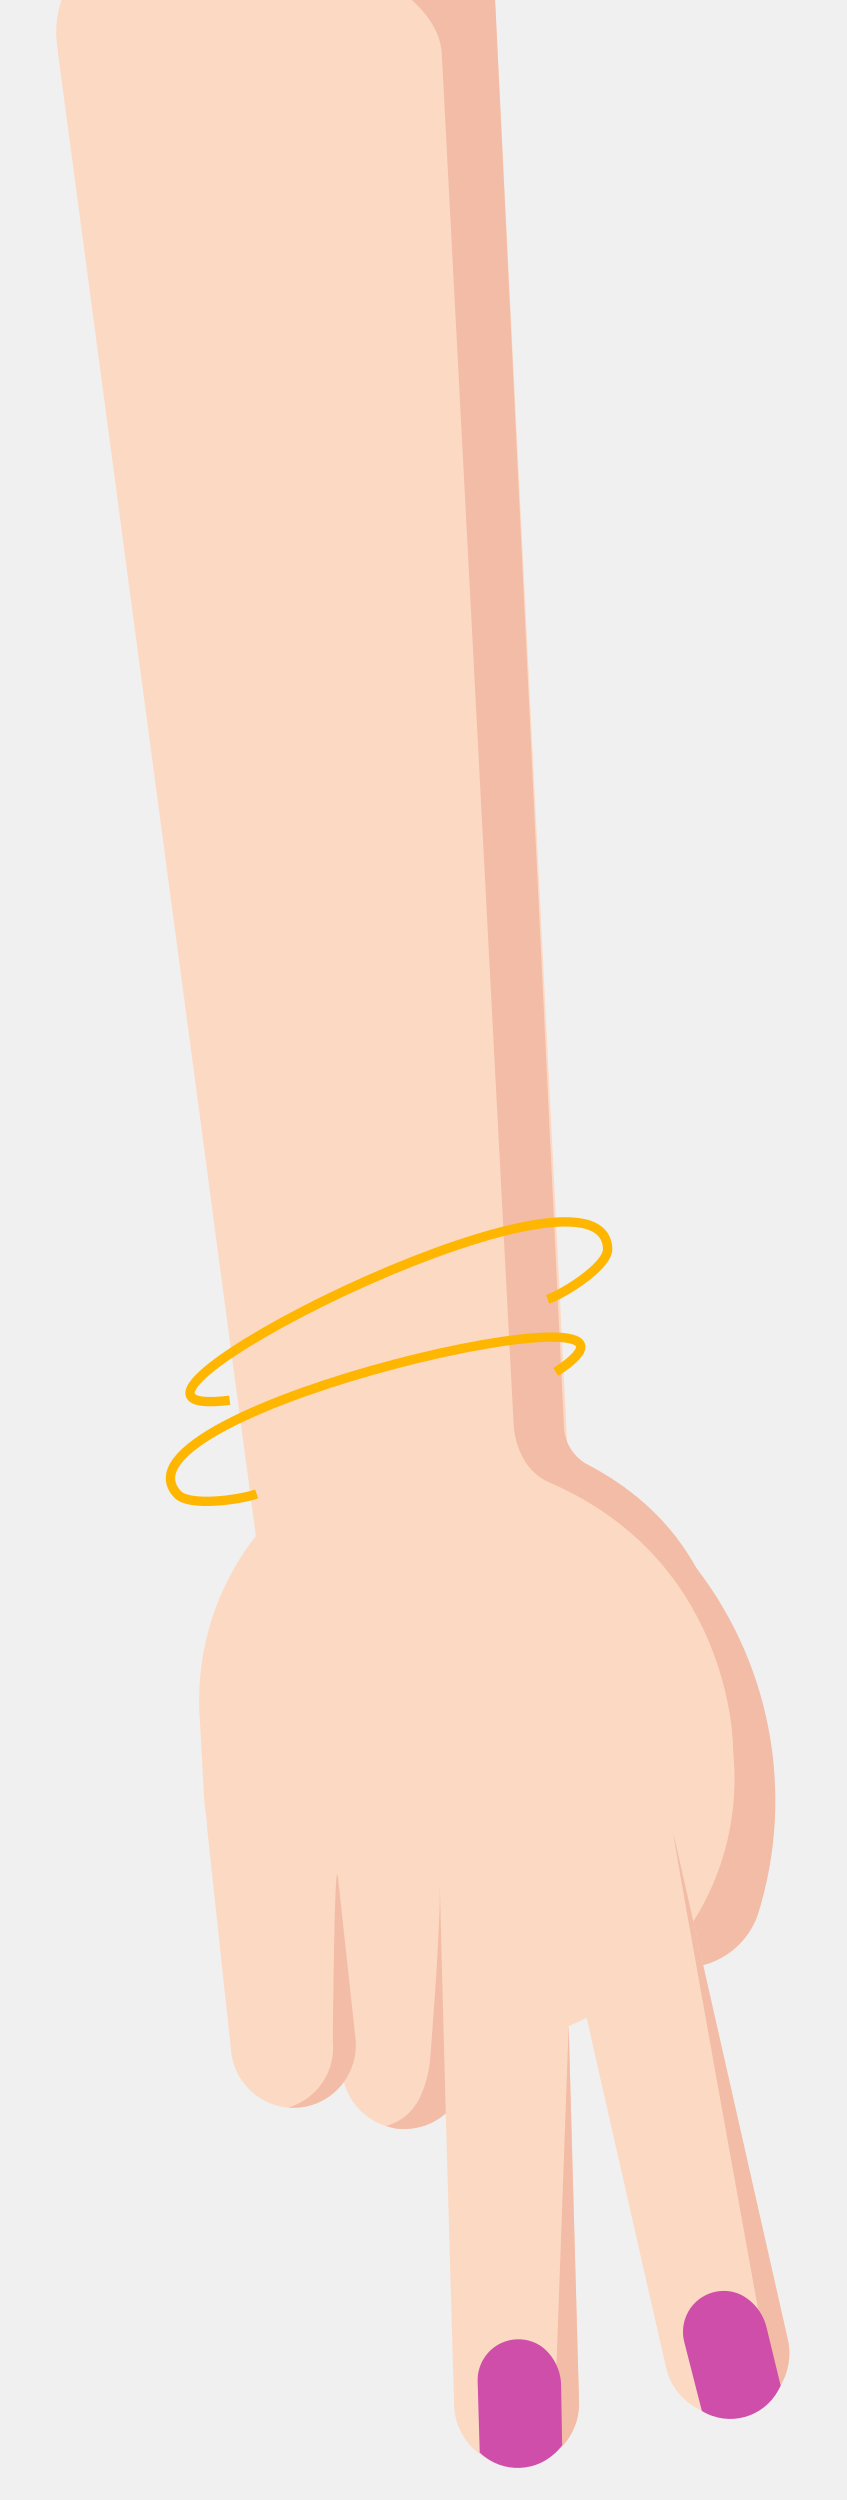
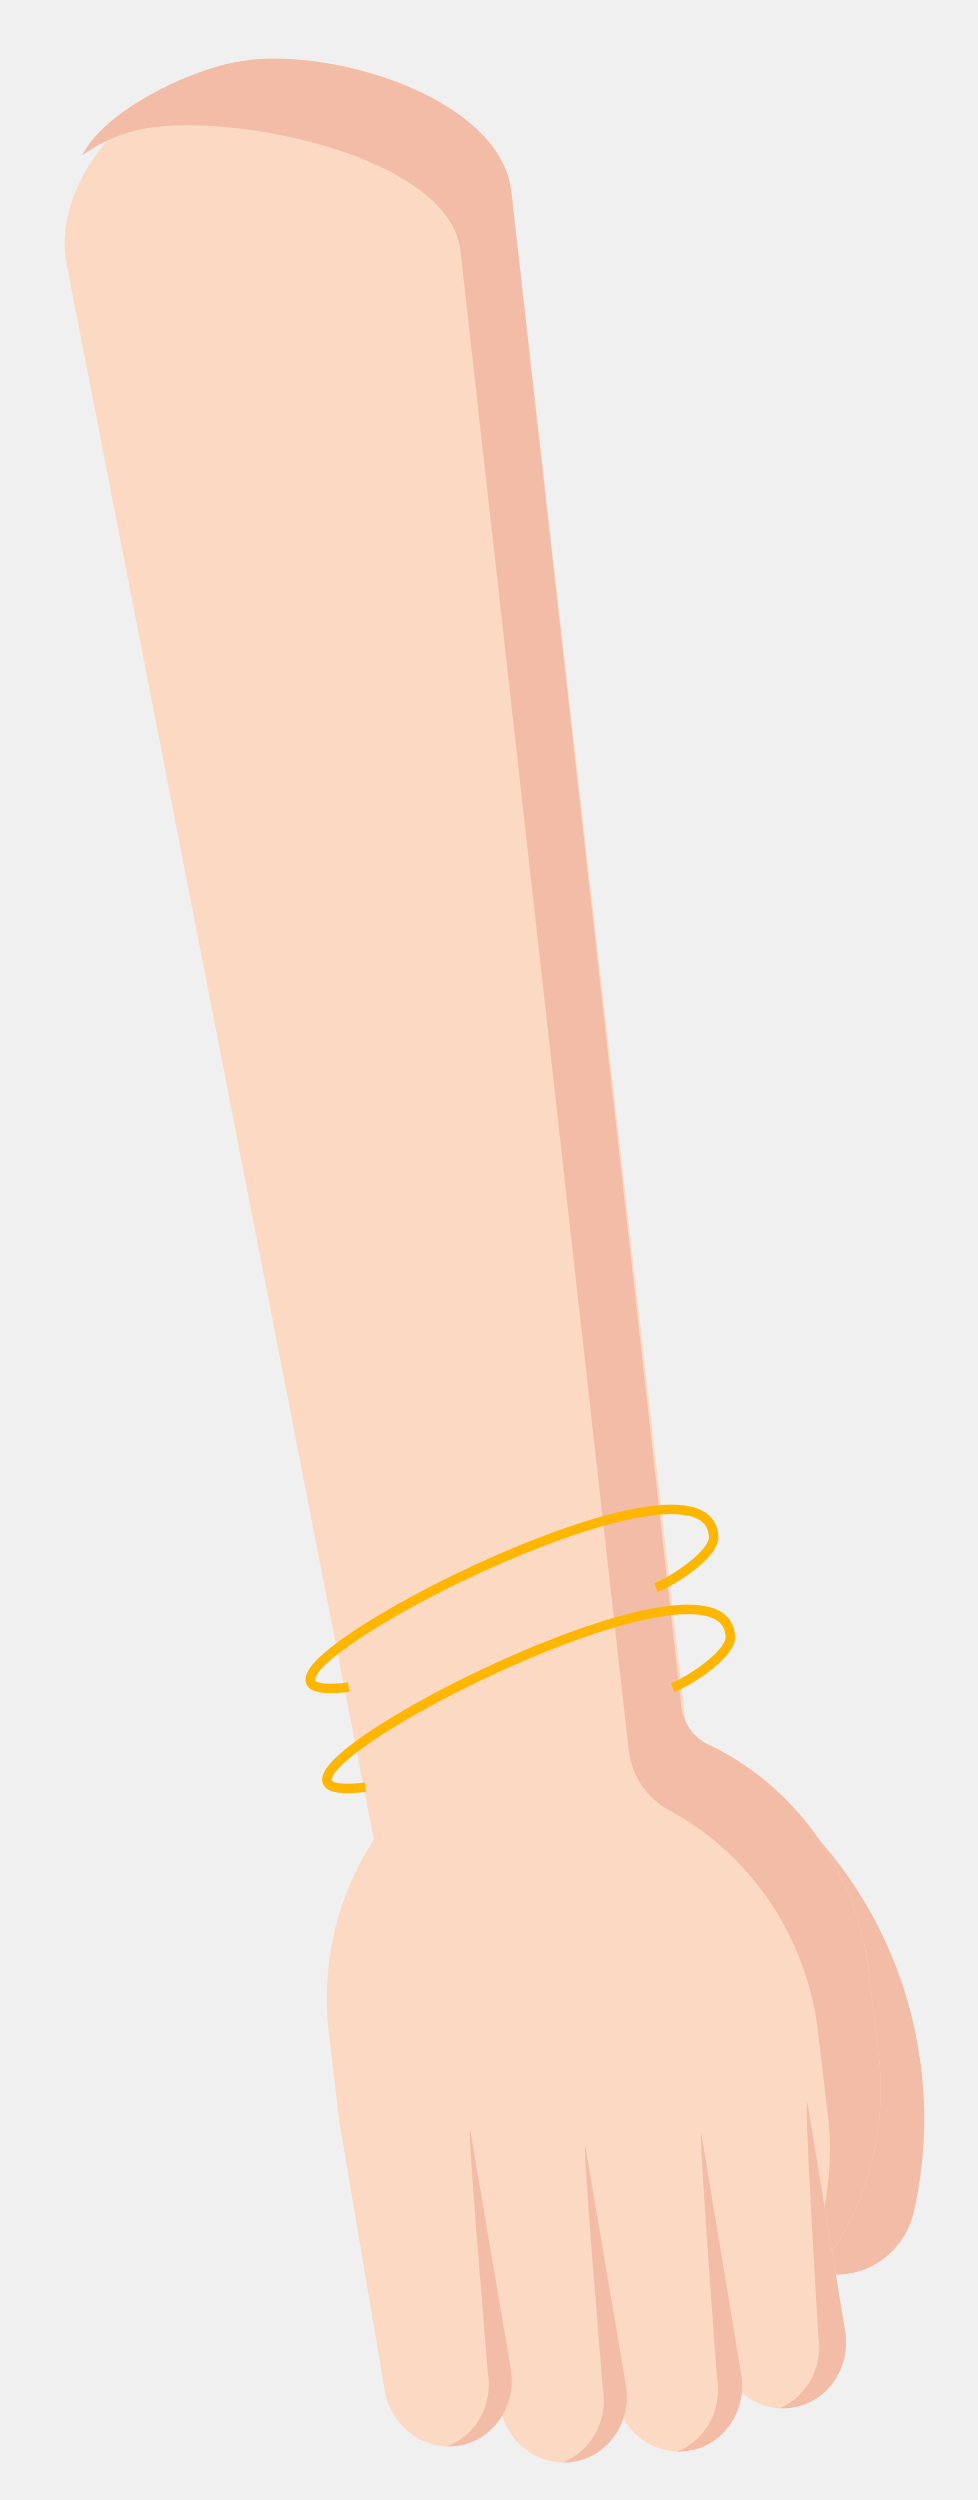
- <svg xmlns="http://www.w3.org/2000/svg" width="154" height="455" viewBox="0 0 154 455" fill="none">
-   <path fill-rule="evenodd" clip-rule="evenodd" d="M125.3 283.572L124.818 282.987C119.271 277.259 110.155 277.13 104.46 282.699C98.765 288.267 98.648 297.423 104.194 303.149L118.326 317.737L110.806 338.752C108.117 346.264 112.003 354.552 119.486 357.261C126.97 359.969 135.215 356.074 137.902 348.56C144.966 326.164 140.219 301.686 125.3 283.572Z" fill="#F2BCA7" />
-   <path fill-rule="evenodd" clip-rule="evenodd" d="M80.925 261.155C54.31 263.157 34.369 286.455 36.388 313.198L37.151 327.327C39.173 354.07 62.383 374.122 89.002 372.118C115.618 370.116 135.558 346.818 133.539 320.075L132.774 305.948C130.754 279.203 107.54 259.151 80.925 261.155Z" fill="#FCD9C3" />
-   <mask id="mask0_0_10955" style="mask-type:luminance" maskUnits="userSpaceOnUse" x="7" y="-30" width="115" height="339">
-     <path fill-rule="evenodd" clip-rule="evenodd" d="M121.653 299.966L41.901 308.348L7.31 -20.763L87.062 -29.146L121.653 299.966Z" fill="white" />
+ <svg xmlns="http://www.w3.org/2000/svg" width="176" height="450" viewBox="0 0 176 450" fill="none">
+   <mask id="mask0_4_10" style="mask-type:luminance" maskUnits="userSpaceOnUse" x="120" y="322" width="52" height="91">
+     <path fill-rule="evenodd" clip-rule="evenodd" d="M171.57 406.12L134.022 412.406L120.027 328.814L157.575 322.527L171.57 406.12Z" fill="white" />
  </mask>
-   <g mask="url(#mask0_0_10955)">
-     <path fill-rule="evenodd" clip-rule="evenodd" d="M103.733 272.763L90.085 -0.378C88.416 -16.264 59.346 -26.233 43.532 -24.571C27.718 -22.909 8.664 -7.882 10.334 8.005L46.466 278.782C48.136 294.671 62.309 306.203 78.123 304.541C93.937 302.879 105.403 288.652 103.733 272.763Z" fill="#FCD9C3" />
+   <g mask="url(#mask0_4_10)">
+     <path fill-rule="evenodd" clip-rule="evenodd" d="M147.17 330.851L146.643 330.263C140.64 324.549 131.417 324.936 126.045 331.127C120.673 337.317 121.188 346.967 127.188 352.679L142.482 367.232L136.332 389.795C134.132 397.861 138.633 406.367 146.384 408.79C154.136 411.213 162.201 406.639 164.399 398.571V398.571C169.992 374.58 163.503 349.073 147.17 330.851" fill="#F2BCA7" />
  </g>
-   <mask id="mask1_0_10955" style="mask-type:luminance" maskUnits="userSpaceOnUse" x="13" y="-31" width="122" height="360">
-     <path fill-rule="evenodd" clip-rule="evenodd" d="M134.495 319.975L50.036 328.852L13.225 -21.385L97.683 -30.262L134.495 319.975Z" fill="white" />
+   <path fill-rule="evenodd" clip-rule="evenodd" d="M100.768 309.788C74.002 313.422 55.455 339.102 59.343 367.15L61.091 381.987C64.982 410.035 89.828 429.822 116.597 426.185C143.363 422.551 161.909 396.872 158.021 368.823L156.272 353.989C152.383 325.938 127.532 306.151 100.768 309.788" fill="#FCD9C3" />
+   <mask id="mask1_4_10" style="mask-type:luminance" maskUnits="userSpaceOnUse" x="6" y="3" width="139" height="359">
+     <path fill-rule="evenodd" clip-rule="evenodd" d="M144.616 348.326L64.58 361.726L6.882 17.106L86.918 3.706L144.616 348.326Z" fill="white" />
  </mask>
-   <g mask="url(#mask1_0_10955)">
-     <path fill-rule="evenodd" clip-rule="evenodd" d="M99.879 269.762C95.829 268.02 93.684 263.482 93.471 259.063L80.377 9.316C78.708 -6.571 42.05 -15.739 26.236 -14.077C21.902 -13.622 17.913 -12.198 14.413 -10.079C18.926 -17.491 34.263 -23.596 43.532 -24.571C59.346 -26.233 88.415 -16.265 90.085 -0.378L102.645 259.782C102.785 262.665 104.45 265.241 106.994 266.584C121.257 274.113 134.681 288.106 133.539 320.075C133.539 320.075 134.571 284.683 99.879 269.762Z" fill="#F2BCA7" />
+   <g mask="url(#mask1_4_10)">
+     <path fill-rule="evenodd" clip-rule="evenodd" d="M124.623 320.705L91.961 33.83C89.176 17.194 59.103 8.363 43.233 11.02C27.362 13.677 9.14 30.595 11.925 47.23L67.152 330.327C69.938 346.965 85.061 358.297 100.931 355.64C116.802 352.982 127.409 337.343 124.623 320.705" fill="#FCD9C3" />
  </g>
-   <path fill-rule="evenodd" clip-rule="evenodd" d="M122.649 334.074C121.255 327.935 115.177 324.081 109.058 325.46C102.932 326.844 99.085 332.956 100.468 339.111L109.436 379.049C109.438 379.058 121.199 430.821 121.2 430.829C122.596 436.97 128.674 440.825 134.791 439.445C140.918 438.062 144.764 431.95 143.382 425.795L122.656 334.103C122.654 334.095 122.652 334.085 122.649 334.074Z" fill="#FCD9C3" />
-   <path fill-rule="evenodd" clip-rule="evenodd" d="M139.14 426.763C139.14 426.763 121.255 327.935 122.649 334.074C122.652 334.085 122.654 334.095 122.656 334.103L143.382 425.795C144.764 431.95 140.919 438.061 134.791 439.445C134.077 439.606 133.364 439.69 132.658 439.712C137.525 437.553 140.356 432.178 139.14 426.763Z" fill="#F2BCA7" />
-   <path fill-rule="evenodd" clip-rule="evenodd" d="M84.922 374.855L84.919 374.825L80.568 334.435C79.892 328.161 74.282 323.622 68.037 324.293C61.803 324.966 57.294 330.581 57.952 336.84L57.955 336.872L62.306 377.26C62.982 383.535 68.592 388.076 74.836 387.402C81.071 386.73 85.58 381.116 84.922 374.855Z" fill="#FCD9C3" />
-   <path fill-rule="evenodd" clip-rule="evenodd" d="M78.229 375.51C78.23 375.5 78.23 375.521 78.229 375.51C78.229 375.51 80.128 352.397 80.054 343.742L81.573 342.993L84.919 374.825L84.922 374.855C85.58 381.116 81.073 386.746 74.836 387.402C71.687 387.733 70.948 387.01 70.254 386.956C75.418 385.43 77.328 381.166 78.229 375.51Z" fill="#F2BCA7" />
-   <path fill-rule="evenodd" clip-rule="evenodd" d="M102.792 343.135C102.611 336.842 97.394 331.875 91.124 332.033C84.846 332.193 79.889 337.436 80.054 343.743L81.125 384.663C81.125 384.672 82.647 437.734 82.648 437.743C82.828 444.038 88.045 449.005 94.314 448.847C100.594 448.686 105.549 443.443 105.384 437.137L102.792 343.165C102.792 343.156 102.792 343.145 102.792 343.135Z" fill="#FCD9C3" />
-   <path fill-rule="evenodd" clip-rule="evenodd" d="M64.695 371.005L64.692 370.975L60.342 330.587C59.665 324.313 54.055 319.772 47.811 320.445C41.577 321.118 37.067 326.732 37.725 332.993L37.728 333.022L42.079 373.412C42.756 379.687 48.365 384.226 54.61 383.554C60.844 382.882 65.353 377.266 64.695 371.005Z" fill="#FCD9C3" />
-   <path fill-rule="evenodd" clip-rule="evenodd" d="M60.574 371.438L60.571 371.409C60.571 371.409 60.852 335.608 61.529 341.882L64.692 370.975L64.695 371.005C65.353 377.266 60.844 382.882 54.61 383.554C53.893 383.632 53.186 383.633 52.492 383.576C57.656 382.05 61.159 377.005 60.574 371.438Z" fill="#F2BCA7" />
-   <path fill-rule="evenodd" clip-rule="evenodd" d="M101.035 437.258C101.035 437.258 103.496 368.665 103.496 368.674L105.384 437.137C105.549 443.443 100.594 448.686 94.314 448.847C93.583 448.865 92.866 448.808 92.169 448.692C97.363 447.525 101.18 442.806 101.035 437.258Z" fill="#F2BCA7" />
-   <path fill-rule="evenodd" clip-rule="evenodd" d="M127.741 438.795L124.547 426.285C124.19 424.915 124.229 423.472 124.658 422.124C125.944 418.085 130.248 416.036 134.07 417.323C134.772 417.559 135.423 417.928 136.023 418.364C137.84 419.684 139.105 421.636 139.571 423.839L142.088 434.211L141.67 434.99C138.97 440.03 132.616 441.765 127.741 438.795Z" fill="#CE4EAA" />
-   <path fill-rule="evenodd" clip-rule="evenodd" d="M87.31 446.361L86.931 433.455C86.883 432.041 87.237 430.641 87.95 429.422C90.089 425.766 94.738 424.718 98.185 426.818C98.818 427.204 99.373 427.706 99.863 428.264C101.347 429.953 102.154 432.136 102.126 434.388L102.313 445.059L101.734 445.728C97.997 450.047 91.417 450.336 87.31 446.361Z" fill="#CE4EAA" />
-   <path d="M101.157 249.702C129.159 231.535 17.944 256.628 32.312 271.965C34.449 274.245 43.533 273.012 46.709 271.89" stroke="#FFB600" stroke-width="1.701" />
-   <path d="M41.8 254.85C6.92 259.195 109.819 206.435 110.59 227.267C110.705 230.364 102.919 235.29 99.674 236.491" stroke="#FFB600" stroke-width="1.701" />
+   <mask id="mask2_4_10" style="mask-type:luminance" maskUnits="userSpaceOnUse" x="12" y="1" width="154" height="424">
+     <path fill-rule="evenodd" clip-rule="evenodd" d="M165.788 410.696L81.252 424.849L12.818 16.113L97.354 1.959L165.788 410.696Z" fill="white" />
+   </mask>
+   <g mask="url(#mask2_4_10)">
+     <path fill-rule="evenodd" clip-rule="evenodd" d="M148.877 379.588L147.128 364.754C144.723 347.409 134.3 333.234 120.367 325.795C116.369 323.66 113.673 319.537 113.151 314.895L82.818 44.595C80.033 27.96 42.345 20.406 26.474 23.063C22.125 23.791 18.192 25.519 14.8 27.951C18.85 19.887 33.931 12.578 43.233 11.02C59.104 8.363 89.176 17.194 91.962 33.83L122.628 307.097C122.968 310.125 124.829 312.742 127.494 314.011C142.431 321.122 153.752 335.816 156.271 353.988L158.021 368.823C160.524 386.873 153.726 403.93 141.436 414.773C147.717 404.804 150.661 392.45 148.877 379.588" fill="#F2BCA7" />
+   </g>
+   <path fill-rule="evenodd" clip-rule="evenodd" d="M145.449 379.14C144.352 372.584 138.399 368.109 132.137 369.139C125.866 370.173 121.661 376.337 122.744 382.912L129.404 423.32L129.409 423.351C130.507 429.908 136.461 434.385 142.721 433.353C148.992 432.322 153.198 426.157 152.115 419.582L145.455 379.174L145.449 379.14Z" fill="#FCD9C3" />
+   <path fill-rule="evenodd" clip-rule="evenodd" d="M147.294 420.39C147.294 420.39 144.352 372.584 145.449 379.14L145.455 379.174L152.115 419.582C153.198 426.157 148.992 432.322 142.721 433.353C141.902 433.488 141.089 433.525 140.291 433.479C145.197 431.468 148.233 426.086 147.294 420.39" fill="#F2BCA7" />
+   <mask id="mask3_4_10" style="mask-type:luminance" maskUnits="userSpaceOnUse" x="101" y="372" width="35" height="72">
+     <path fill-rule="evenodd" clip-rule="evenodd" d="M135.506 439.219L112.702 443.036L101.581 376.611L124.384 372.793L135.506 439.219Z" fill="white" />
+   </mask>
+   <g mask="url(#mask3_4_10)">
+     <path fill-rule="evenodd" clip-rule="evenodd" d="M126.376 384.69C125.279 378.134 119.325 373.659 113.062 374.689C106.792 375.723 102.586 381.89 103.67 388.462L110.705 431.108L110.71 431.138C111.808 437.696 117.762 442.171 124.023 441.141C130.295 440.107 134.499 433.941 133.415 427.368L126.382 384.721L126.376 384.69Z" fill="#FCD9C3" />
+   </g>
+   <mask id="mask4_4_10" style="mask-type:luminance" maskUnits="userSpaceOnUse" x="112" y="384" width="24" height="58">
+     <path fill-rule="evenodd" clip-rule="evenodd" d="M135.506 439.219L121.888 441.499L112.658 386.369L126.276 384.089L135.506 439.219Z" fill="white" />
+   </mask>
+   <g mask="url(#mask4_4_10)">
+     <path fill-rule="evenodd" clip-rule="evenodd" d="M129.073 428.095C129.073 428.095 125.279 378.134 126.376 384.69L126.382 384.721L133.415 427.368C134.499 433.941 130.295 440.107 124.023 441.141C123.293 441.261 122.566 441.3 121.85 441.275C126.887 439.338 130.027 433.877 129.073 428.095" fill="#F2BCA7" />
+   </g>
+   <path fill-rule="evenodd" clip-rule="evenodd" d="M112.661 429.301L112.656 429.27L105.469 386.982C104.351 380.414 98.367 375.955 92.102 377.02C85.846 378.086 81.676 384.259 82.773 390.812L82.779 390.846L89.966 433.131C91.083 439.7 97.068 444.161 103.333 443.093C109.589 442.028 113.759 435.857 112.661 429.301" fill="#FCD9C3" />
+   <path fill-rule="evenodd" clip-rule="evenodd" d="M108.524 429.994L108.519 429.963C108.519 429.963 104.351 380.414 105.469 386.982L112.656 429.27L112.661 429.301C113.759 435.857 109.589 442.028 103.333 443.093C102.614 443.216 101.9 443.257 101.194 443.24C106.309 441.337 109.5 435.82 108.524 429.994" fill="#F2BCA7" />
+   <mask id="mask5_4_10" style="mask-type:luminance" maskUnits="userSpaceOnUse" x="60" y="372" width="34" height="71">
+     <path fill-rule="evenodd" clip-rule="evenodd" d="M93.942 438.306L71.137 442.124L60.07 376.023L82.875 372.205L93.942 438.306Z" fill="white" />
+   </mask>
+   <g mask="url(#mask5_4_10)">
+     <path fill-rule="evenodd" clip-rule="evenodd" d="M91.95 426.406L91.944 426.375L84.757 384.09C83.64 377.521 77.655 373.06 71.39 374.128C65.135 375.193 60.964 381.364 62.062 387.92L62.067 387.951L69.255 430.238C70.372 436.807 76.356 441.266 82.622 440.201C88.877 439.135 93.047 432.963 91.95 426.406" fill="#FCD9C3" />
+   </g>
+   <path fill-rule="evenodd" clip-rule="evenodd" d="M87.814 427.099L87.808 427.068C87.808 427.068 83.64 377.521 84.757 384.09L91.944 426.375L91.95 426.407C93.047 432.963 88.877 439.135 82.622 440.201C81.902 440.324 81.188 440.365 80.482 440.345C85.597 438.442 88.789 432.928 87.814 427.099" fill="#F2BCA7" />
+   <path d="M62.759 303.694C29.377 307.789 127.576 255.815 128.462 276.629C128.594 279.723 121.17 284.588 118.07 285.765" stroke="#FFB600" stroke-width="1.701" />
+   <path d="M65.759 321.694C32.377 325.789 130.577 273.815 131.463 294.629C131.595 297.723 124.17 302.588 121.07 303.765" stroke="#FFB600" stroke-width="1.701" />
</svg>
